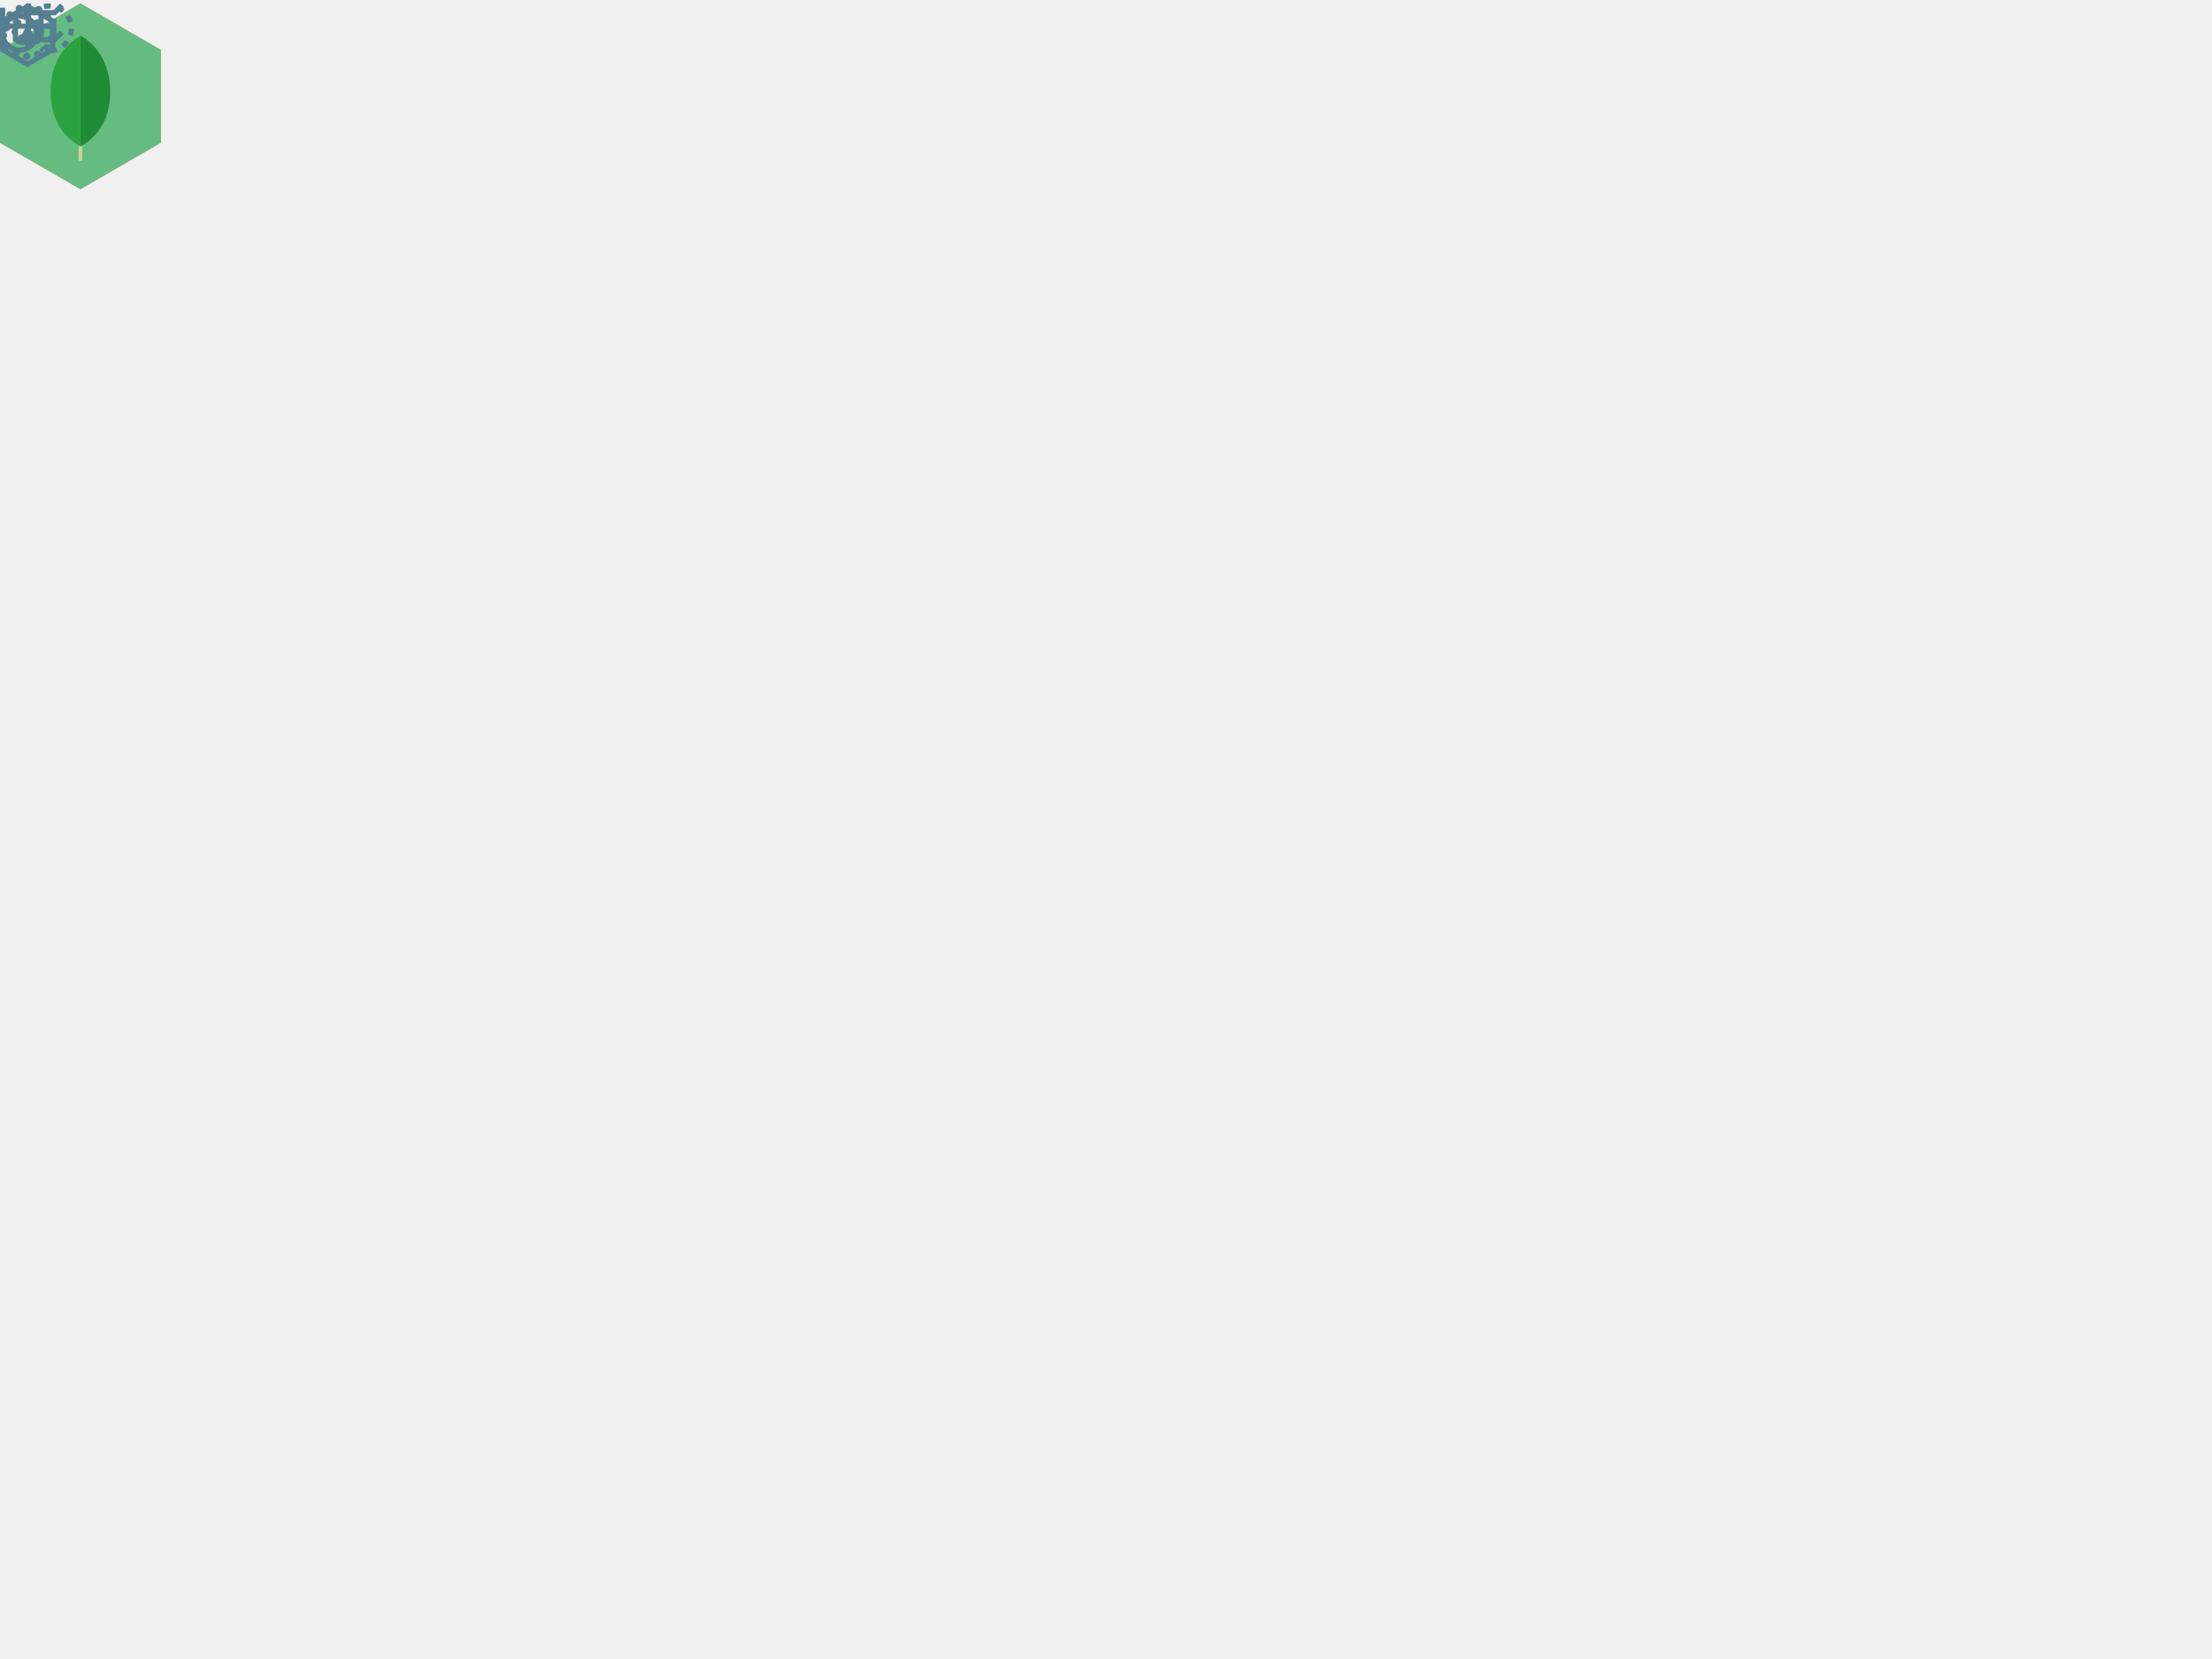
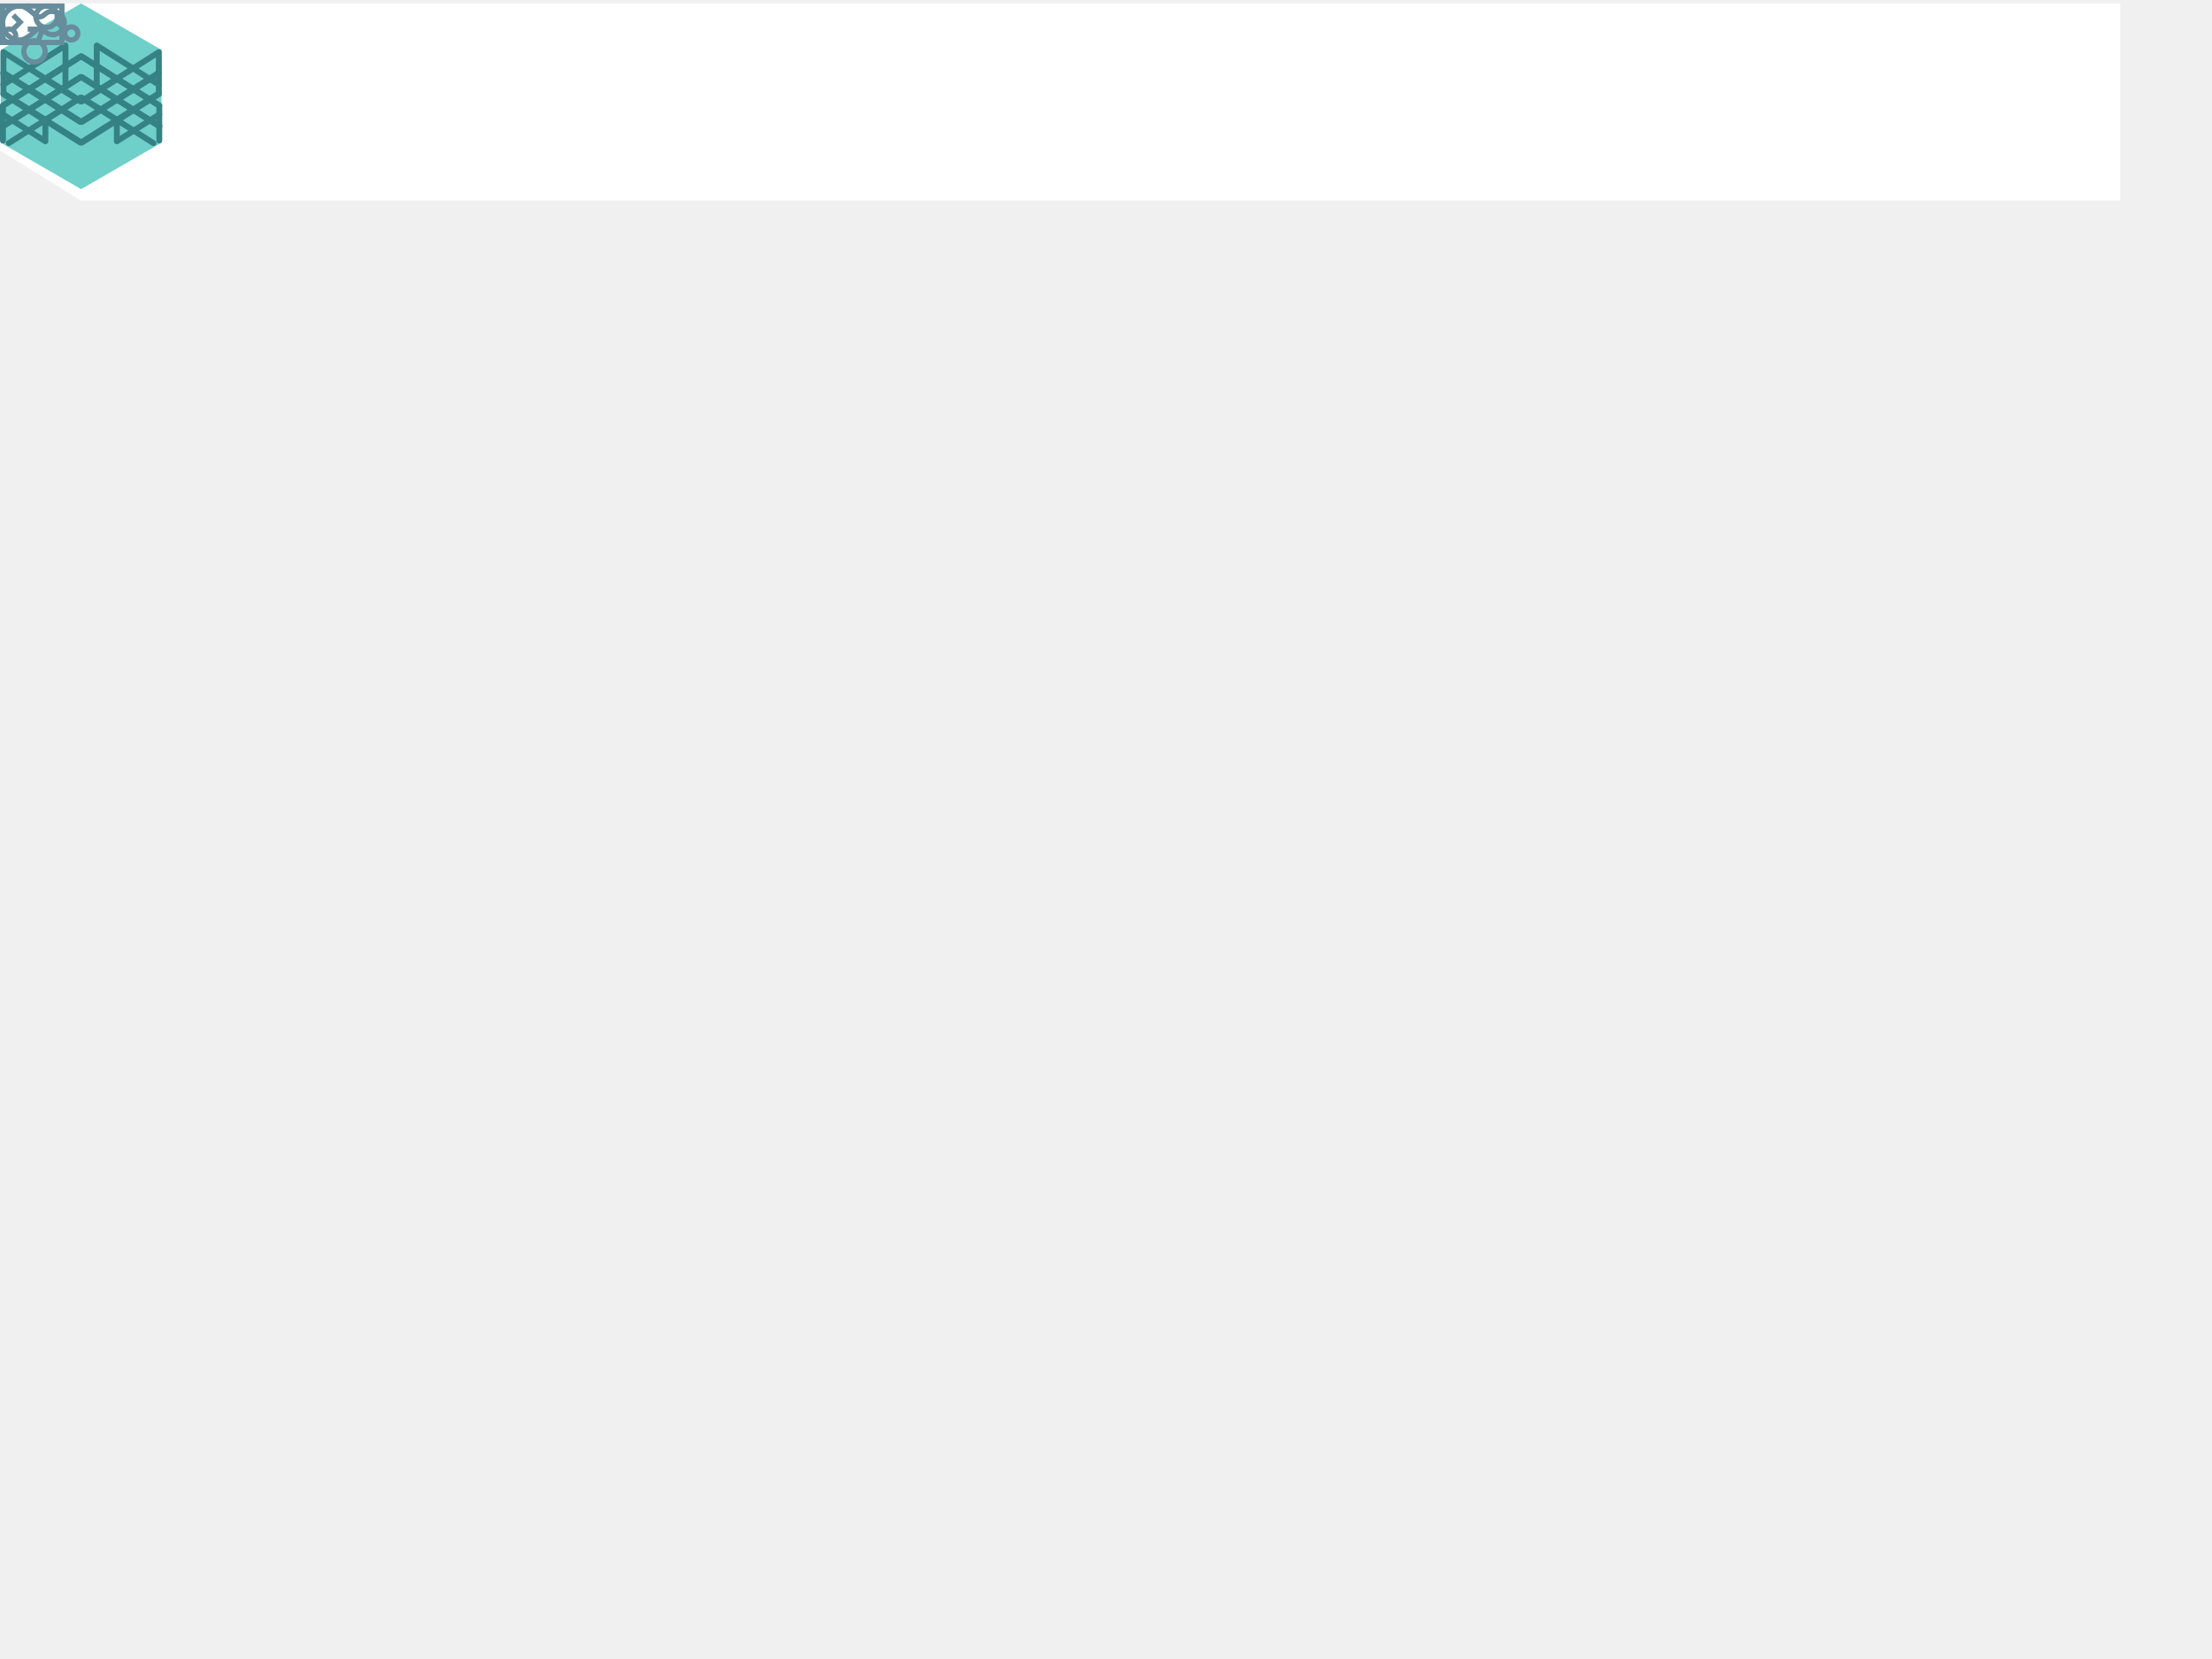
<svg xmlns="http://www.w3.org/2000/svg" version="1.1" id="Layer_1" x="0px" y="0px" width="640px" height="480px" viewBox="0 0 640 480" style="enable-background:new 0 0 640 480;" xml:space="preserve">
  <style type="text/css">
	.st0{fill:#F06368;}
	.st1{fill:#CA2128;}
	.st2{fill:url(#SVGID_1_);}
	.st3{fill:#BE2227;}
	.st4{fill:url(#SVGID_2_);}
	.st5{fill:#621310;}
	.st6{fill:url(#SVGID_3_);}
	.st7{fill:#D32034;}
	.st8{fill:url(#SVGID_4_);}
	.st9{fill:url(#SVGID_5_);}
	.st10{fill:url(#SVGID_6_);}
	.st11{fill:url(#SVGID_7_);}
	.st12{fill:#EF4C53;}
	.st13{opacity:0.61;fill:url(#SVGID_8_);enable-background:new    ;}
	.st14{fill:url(#SVGID_9_);}
	.st15{fill:url(#SVGID_10_);}
	.st16{fill:#65BC81;}
	.st17{fill:#1F8B35;}
	.st18{fill:#2BA240;}
	.st19{fill:none;stroke:#D6CBA6;stroke-miterlimit:10;}
	.st20{fill:none;stroke:#547F91;stroke-width:1.5;stroke-miterlimit:10;}
	.st21{fill:none;stroke:#547F91;stroke-width:1.5;stroke-miterlimit:10;stroke-dasharray:1.945,1.945;}
	.st22{fill:#547F91;}
+ 	.st23{fill:#FFFFFF;}
+ 	.st24{fill:#6FCFC9;}
+ 	.st25{fill:none;stroke:#358285;stroke-width:1.704;stroke-linecap:round;stroke-linejoin:round;stroke-miterlimit:10;}
+ 	.st26{fill:none;}
+ 	.st27{fill:none;stroke:#678C9C;stroke-width:1.5;stroke-miterlimit:10;}
</style>
  <g id="ruby">
    <polygon id="_x3E_bg" class="st0" points="46.525,41.294 23.263,54.725 0,41.294 0,14.43 23.263,1 46.525,14.433  " />
    <path class="st1" d="M24.018,34.21" />
    <linearGradient id="SVGID_1_" gradientUnits="userSpaceOnUse" x1="37.754" y1="70.016" x2="28.902" y2="27.023">
      <stop offset="0" style="stop-color:#EF4C53" />
      <stop offset="0.165" style="stop-color:#EB4A51" />
      <stop offset="0.336" style="stop-color:#DE454B" />
      <stop offset="0.51" style="stop-color:#CA3D41" />
      <stop offset="0.687" style="stop-color:#AC3133" />
      <stop offset="0.863" style="stop-color:#872221" />
      <stop offset="1" style="stop-color:#651410" />
    </linearGradient>
    <polygon class="st2" points="36.9,34.21 29.617,25.623 24.018,34.956  " />
    <polygon class="st3" points="29.617,25.623 35.593,21.703 36.9,34.21  " />
    <linearGradient id="SVGID_2_" gradientUnits="userSpaceOnUse" x1="54.975" y1="36.039" x2="33.166" y2="24.344">
      <stop offset="0" style="stop-color:#EF4C53" />
      <stop offset="0.165" style="stop-color:#EB4A51" />
      <stop offset="0.336" style="stop-color:#DE454B" />
      <stop offset="0.51" style="stop-color:#CA3D41" />
      <stop offset="0.687" style="stop-color:#AC3133" />
      <stop offset="0.863" style="stop-color:#872221" />
      <stop offset="1" style="stop-color:#651410" />
    </linearGradient>
    <polygon class="st4" points="36.9,34.21 43.059,25.623 35.593,17.782 35.593,21.703  " />
    <polygon class="st5" points="11.137,34.21 18.417,25.623 24.018,34.956  " />
    <polygon class="st3" points="18.417,25.623 12.443,21.703 11.137,34.21  " />
    <polygon class="st3" points="18.417,25.623 12.443,21.703 11.137,34.21  " />
    <linearGradient id="SVGID_3_" gradientUnits="userSpaceOnUse" x1="9.905" y1="33.044" x2="13.595" y2="26.779">
      <stop offset="0" style="stop-color:#FFFFFF" />
      <stop offset="1" style="stop-color:#FFFFFF;stop-opacity:0" />
    </linearGradient>
    <polygon class="st6" points="18.417,25.623 12.443,21.703 11.137,34.21  " />
    <polygon class="st7" points="11.137,33.462 4.976,25.623 12.443,17.782 12.443,21.703  " />
    <linearGradient id="SVGID_4_" gradientUnits="userSpaceOnUse" x1="19.177" y1="21.313" x2="8.362" y2="27.622">
      <stop offset="0" style="stop-color:#FFFFFF" />
      <stop offset="1" style="stop-color:#FFFFFF;stop-opacity:0" />
    </linearGradient>
    <polygon class="st8" points="11.137,33.462 4.976,25.623 12.443,17.782 12.443,21.703  " />
    <linearGradient id="SVGID_5_" gradientUnits="userSpaceOnUse" x1="4.906" y1="29.528" x2="22.332" y2="19.642">
      <stop offset="0" style="stop-color:#621310" />
      <stop offset="0.172" style="stop-color:#661312;stop-opacity:0.828" />
      <stop offset="0.351" style="stop-color:#731418;stop-opacity:0.649" />
      <stop offset="0.533" style="stop-color:#871621;stop-opacity:0.467" />
      <stop offset="0.717" style="stop-color:#A5182E;stop-opacity:0.283" />
      <stop offset="0.901" style="stop-color:#CA1A3F;stop-opacity:0.099" />
      <stop offset="1" style="stop-color:#E11C4A;stop-opacity:0" />
    </linearGradient>
    <polygon class="st9" points="11.137,33.462 4.976,25.623 12.443,17.782 12.443,21.703  " />
    <linearGradient id="SVGID_6_" gradientUnits="userSpaceOnUse" x1="19.464" y1="25.44" x2="25.886" y2="29.674">
      <stop offset="0" style="stop-color:#EE3A3F" />
      <stop offset="1" style="stop-color:#AC2125" />
    </linearGradient>
    <polygon class="st10" points="24.018,25.621 18.417,25.621 18.417,25.623 24.018,34.956 29.617,25.623 29.617,25.621  " />
    <linearGradient id="SVGID_7_" gradientUnits="userSpaceOnUse" x1="17.02" y1="34.561" x2="26.362" y2="25.051">
      <stop offset="0" style="stop-color:#FFFFFF" />
      <stop offset="1" style="stop-color:#FFFFFF;stop-opacity:0.42" />
    </linearGradient>
    <polygon class="st11" points="24.018,25.621 18.417,25.621 18.417,25.623 24.018,34.956 29.617,25.623 29.617,25.621  " />
    <polygon class="st12" points="30.46,14.737 24.018,14.737 17.577,14.737 12.443,17.782 12.443,21.703 18.417,25.623 24.018,25.621    29.617,25.623 35.593,21.703 35.593,17.782  " />
    <linearGradient id="SVGID_8_" gradientUnits="userSpaceOnUse" x1="39.555" y1="1.127" x2="22.409" y2="21.671">
      <stop offset="0" style="stop-color:#FFFFFF" />
      <stop offset="1" style="stop-color:#FFFFFF;stop-opacity:0" />
    </linearGradient>
    <polygon class="st13" points="30.46,14.737 24.018,14.737 17.577,14.737 12.443,17.782 12.443,21.703 18.417,25.623 24.018,25.621    29.617,25.623 35.593,21.703 35.593,17.782  " />
    <polygon class="st1" points="24.045,34.954 24.045,43.712 36.9,34.21  " />
    <linearGradient id="SVGID_9_" gradientUnits="userSpaceOnUse" x1="46.831" y1="51.568" x2="13.187" y2="33.527">
      <stop offset="0" style="stop-color:#EF4C53" />
      <stop offset="0.165" style="stop-color:#EB4A51" />
      <stop offset="0.336" style="stop-color:#DE454B" />
      <stop offset="0.51" style="stop-color:#CA3D41" />
      <stop offset="0.687" style="stop-color:#AC3133" />
      <stop offset="0.863" style="stop-color:#872221" />
      <stop offset="1" style="stop-color:#651410" />
    </linearGradient>
    <polygon class="st14" points="24.045,34.954 24.018,34.956 11.137,34.21 24.018,43.731 24.045,43.712  " />
    <linearGradient id="SVGID_10_" gradientUnits="userSpaceOnUse" x1="12.443" y1="21.703" x2="12.443" y2="21.703">
      <stop offset="0" style="stop-color:#EF4C53" />
      <stop offset="0.165" style="stop-color:#EB4A51" />
      <stop offset="0.336" style="stop-color:#DE454B" />
      <stop offset="0.51" style="stop-color:#CA3D41" />
      <stop offset="0.687" style="stop-color:#AC3133" />
      <stop offset="0.863" style="stop-color:#872221" />
      <stop offset="1" style="stop-color:#651410" />
    </linearGradient>
    <path class="st15" d="M12.443,21.703" />
  </g>
  <g id="mongo-db">
    <polygon id="_x3E_bg_1_" class="st16" points="46.526,41.294 23.262,54.725 0,41.294 0,14.43 23.262,1 46.526,14.433  " />
    <path class="st17" d="M23.262,10.33v31.978c0,0,8.624-3.63,8.624-15.808S23.262,10.33,23.262,10.33z" />
    <path class="st18" d="M23.262,10.33v31.978c0,0-8.624-3.63-8.624-15.808S23.262,10.33,23.262,10.33z" />
    <line class="st19" x1="23.262" y1="42.307" x2="23.262" y2="46.551" />
  </g>
  <g id="stats">
    <line class="st20" x1="0.75" y1="2.223" x2="0.75" y2="12.04" />
    <line class="st20" x1="4.461" y1="4.115" x2="4.461" y2="12.04" />
    <line class="st20" x1="8.172" y1="1" x2="8.172" y2="12.04" />
    <line class="st20" x1="11.883" y1="3.662" x2="11.883" y2="12.04" />
    <line class="st20" x1="15.594" y1="5.403" x2="15.594" y2="12.04" />
  </g>
  <g id="scale">
    <ellipse transform="matrix(0.9876 -0.1567 0.1567 0.9876 -1.4299 1.005)" class="st20" cx="5.658" cy="9.571" rx="4.908" ry="4.908" />
    <g>
      <g>
        <path class="st20" d="M10.112,3.168c0.259-0.208,0.535-0.396,0.826-0.563" />
        <path class="st21" d="M12.747,1.906c0.13-0.029,0.263-0.054,0.397-0.075c3.533-0.559,6.853,1.85,7.414,5.385     c0.56,3.534-1.85,6.853-5.384,7.414c-0.553,0.087-1.1,0.102-1.632,0.052" />
        <path class="st20" d="M12.585,14.516c-0.325-0.082-0.642-0.188-0.948-0.318" />
      </g>
    </g>
  </g>
  <g id="app-component">
    <polygon class="st20" points="15.196,14.376 7.973,18.547 0.75,14.376 0.75,6.036 7.973,1.866 15.196,6.037  " />
    <polygon class="st22" points="4.869,12.47 7.973,7.093 11.078,12.47  " />
  </g>
  <g id="platform-component">
    <circle class="st20" cx="1.591" cy="7.575" r="0.841" />
    <circle class="st20" cx="6.502" cy="11.488" r="0.841" />
    <circle class="st20" cx="6.502" cy="3.714" r="0.841" />
    <polyline class="st20" points="7.181,11.488 15.812,11.488 17.945,9.354  " />
    <polyline class="st20" points="7.181,3.663 15.812,3.663 17.945,1.53  " />
    <line class="st20" x1="2.828" y1="7.575" x2="14.815" y2="7.575" />
  </g>
  <g id="instance-health">
    <circle class="st22" cx="8.095" cy="2.029" r="1.029" />
    <circle class="st22" cx="8.092" cy="5.307" r="0.911" />
    <circle class="st22" cx="8.095" cy="9.252" r="1.029" />
    <ellipse transform="matrix(0.704 -0.7102 0.7102 0.704 -1.3706 9.5698)" class="st22" cx="10.795" cy="6.429" rx="0.911" ry="0.911" />
    <ellipse transform="matrix(1 -0.0091 0.0091 1 -0.0828 0.1089)" class="st22" cx="11.927" cy="9.153" rx="0.911" ry="0.91" />
    <ellipse transform="matrix(0.6975 -0.7166 0.7166 0.6975 -5.2184 11.3355)" class="st22" cx="10.817" cy="11.849" rx="0.911" ry="0.91" />
    <ellipse transform="matrix(0.9998 -0.0182 0.0182 0.9998 -0.2354 0.1498)" class="st22" cx="8.111" cy="13.008" rx="0.911" ry="0.91" />
    <ellipse transform="matrix(0.691 -0.7229 0.7229 0.691 -6.9507 7.5905)" class="st22" cx="5.403" cy="11.925" rx="0.911" ry="0.911" />
    <ellipse transform="matrix(0.9996 -0.0271 0.0271 0.9996 -0.2486 0.1177)" class="st22" cx="4.218" cy="9.232" rx="0.911" ry="0.91" />
    <ellipse transform="matrix(0.6848 -0.7287 0.7287 0.6848 -3.0873 5.8979)" class="st22" cx="5.274" cy="6.518" rx="0.91" ry="0.911" />
    <ellipse transform="matrix(0.4398 -0.8981 0.8981 0.4398 3.8084 11.6297)" class="st22" cx="11.226" cy="2.762" rx="1.029" ry="1.029" />
    <ellipse transform="matrix(0.7901 -0.613 0.613 0.7901 -0.0753 9.4223)" class="st22" cx="13.72" cy="4.821" rx="1.029" ry="1.029" />
    <ellipse transform="matrix(0.9792 -0.2031 0.2031 0.9792 -1.2578 3.2204)" class="st22" cx="15.063" cy="7.739" rx="1.03" ry="1.029" />
    <ellipse transform="matrix(0.2483 -0.9687 0.9687 0.2483 0.6463 22.7432)" class="st22" cx="14.977" cy="10.955" rx="1.029" ry="1.029" />
    <ellipse transform="matrix(0.6494 -0.7605 0.7605 0.6494 -5.768 15.0954)" class="st22" cx="13.486" cy="13.803" rx="1.029" ry="1.029" />
    <ellipse transform="matrix(0.9177 -0.3973 0.3973 0.9177 -5.3415 5.6167)" class="st22" cx="10.885" cy="15.7" rx="1.029" ry="1.029" />
    <ellipse transform="matrix(0.047 -0.9989 0.9989 0.047 -8.9019 23.2248)" class="st22" cx="7.721" cy="16.278" rx="1.029" ry="1.028" />
    <ellipse transform="matrix(0.4818 -0.8763 0.8763 0.4818 -11.0858 12.0218)" class="st22" cx="4.621" cy="15.384" rx="1.03" ry="1.029" />
    <ellipse transform="matrix(0.8181 -0.575 0.575 0.8181 -7.2065 3.6828)" class="st22" cx="2.219" cy="13.234" rx="1.03" ry="1.028" />
    <ellipse transform="matrix(0.9877 -0.1562 0.1562 0.9877 -1.5865 0.2866)" class="st22" cx="1.03" cy="10.238" rx="1.03" ry="1.029" />
    <ellipse transform="matrix(0.2942 -0.9557 0.9557 0.2942 -5.8432 6.1695)" class="st22" cx="1.256" cy="7.041" rx="1.029" ry="1.03" />
    <ellipse transform="matrix(0.6846 -0.7289 0.7289 0.6846 -2.204 3.4548)" class="st22" cx="2.89" cy="4.274" rx="1.029" ry="1.03" />
    <ellipse transform="matrix(0.9354 -0.3535 0.3535 0.9354 -0.5143 2.1278)" class="st22" cx="5.567" cy="2.472" rx="1.029" ry="1.03" />
  </g>
+   <g id="corner-bg">
+     <polygon class="st23" points="23.377,58 613.44,58 613.44,1 0,1 0,43.547  " />
+   </g>
+   <g id="load-balancer">
+     <polygon class="st24" points="46.733,41.294 23.469,54.725 0.207,41.294 0.207,14.43 23.469,1 46.733,14.433  " />
+     <path class="st25" d="M42.604,27.749" />
+     <line class="st25" x1="46.086" y1="36.514" x2="23.624" y2="22.314" />
+     <line class="st25" x1="44.407" y1="41.414" x2="23.624" y2="28.275" />
+     <polyline class="st25" points="23.624,16.353 46.086,30.553 46.086,33.317 46.086,40.645  " />
+     <line class="st25" x1="46.081" y1="30.55" x2="27.997" y2="19.117" />
+     <polyline class="st25" points="46.081,36.511 27.997,25.078 27.997,13.156 45.954,24.508  " />
+     <polyline class="st25" points="23.49,41.206 45.952,27.007 45.952,15.084 23.49,29.284  " />
+     <line class="st25" x1="23.758" y1="35.245" x2="33.941" y2="28.808" />
+     <line class="st25" x1="23.758" y1="29.284" x2="33.941" y2="22.847" />
+     <line class="st25" x1="33.941" y1="34.769" x2="23.758" y2="41.206" />
+     <line class="st25" x1="23.624" y1="22.314" x2="33.807" y2="28.751" />
+     <line class="st25" x1="23.624" y1="28.275" x2="33.807" y2="34.713" />
+     <line class="st25" x1="33.807" y1="22.79" x2="23.624" y2="16.353" />
+     <line class="st25" x1="45.952" y1="21.045" x2="23.49" y2="35.245" />
+     <polygon class="st26" points="46.733,41.294 23.469,54.725 0.207,41.294 0.207,14.43 23.469,1 46.733,14.433 46.733,20.796    46.733,26.746 46.733,32.706  " />
+     <line class="st25" x1="33.807" y1="28.955" x2="45.952" y2="21.278" />
+     <polyline class="st25" points="46.086,33.115 33.807,40.878 33.807,34.917 45.952,27.239  " />
+     <path class="st25" d="M46.086,33.317" />
+     <path class="st25" d="M4.334,27.749" />
+     <line class="st25" x1="0.852" y1="36.514" x2="23.314" y2="22.314" />
+     <line class="st25" x1="2.531" y1="41.414" x2="23.314" y2="28.275" />
+     <polyline class="st25" points="23.314,16.353 0.852,30.553 0.852,33.317 0.852,40.645  " />
+     <line class="st25" x1="0.857" y1="30.55" x2="18.941" y2="19.117" />
+     <polyline class="st25" points="0.857,36.511 18.941,25.078 18.941,13.156 0.984,24.508  " />
+     <polyline class="st25" points="23.448,41.206 0.986,27.007 0.986,15.084 23.448,29.284  " />
+     <line class="st25" x1="23.18" y1="35.245" x2="12.997" y2="28.808" />
+     <line class="st25" x1="23.18" y1="29.284" x2="12.997" y2="22.847" />
+     <line class="st25" x1="12.997" y1="34.769" x2="23.18" y2="41.206" />
+     <line class="st25" x1="23.314" y1="22.314" x2="13.131" y2="28.751" />
+     <line class="st25" x1="23.314" y1="28.275" x2="13.131" y2="34.713" />
+     <line class="st25" x1="13.131" y1="22.79" x2="23.314" y2="16.353" />
+     <line class="st25" x1="0.986" y1="21.045" x2="23.448" y2="35.245" />
+     <line class="st25" x1="13.131" y1="28.955" x2="0.986" y2="21.278" />
+     <polyline class="st25" points="0.852,33.115 13.131,40.878 13.131,34.917 0.986,27.239  " />
+     <path class="st25" d="M0.852,33.317" />
+     <path class="st25" d="M0.852,33.317" />
+   </g>
+   <g id="split">
+     <path class="st27" d="M5.658,1.751c-2.711,0-4.908,2.197-4.908,4.908c0,2.711,2.197,4.908,4.908,4.908v0.001   c2.481,0,4.443-3.017,5.428-3.12c1.894-0.197,1.983,1.603,4.171,1.603v-0.029c1.857,0,3.362-1.505,3.362-3.362   s-1.505-3.362-3.362-3.362V3.268c-2.449,0-2.276,1.8-4.171,1.602C10.102,4.767,8.14,1.75,5.658,1.75V1.751z" />
+   </g>
+   <g id="admin">
+     <ellipse transform="matrix(0.9413 -0.3375 0.3375 0.9413 -4.4335 4.2409)" class="st27" cx="9.979" cy="14.871" rx="3.086" ry="3.088" />
+     <ellipse transform="matrix(0.9412 -0.3377 0.3377 0.9412 -0.8427 4.8327)" class="st27" cx="13.468" cy="4.838" rx="3.087" ry="3.088" />
+     <ellipse transform="matrix(0.9413 -0.3376 0.3376 0.9413 -2.054 7.5339)" class="st27" cx="20.634" cy="9.673" rx="1.901" ry="1.902" />
+     <line class="st27" x1="10.983" y1="11.99" x2="12.605" y2="7.778" />
+     <line class="st27" x1="19.196" y1="8.44" x2="16.325" y2="6.593" />
+     <ellipse transform="matrix(0.8869 -0.4619 0.4619 0.8869 -4.4689 2.3922)" class="st27" cx="2.651" cy="10.323" rx="1.901" ry="1.902" />
+     <line class="st27" x1="4.244" y1="11.349" x2="7.338" y2="12.791" />
+   </g>
+   <g id="console">
+     <rect x="0.75" y="1.75" class="st27" width="17.17" height="10.546" />
+     <line class="st27" x1="8.011" y1="8.438" x2="12.011" y2="8.438" />
+     <polyline class="st27" points="3.821,4.38 5.85,6.409 3.821,8.438  " />
+   </g>
</svg>
